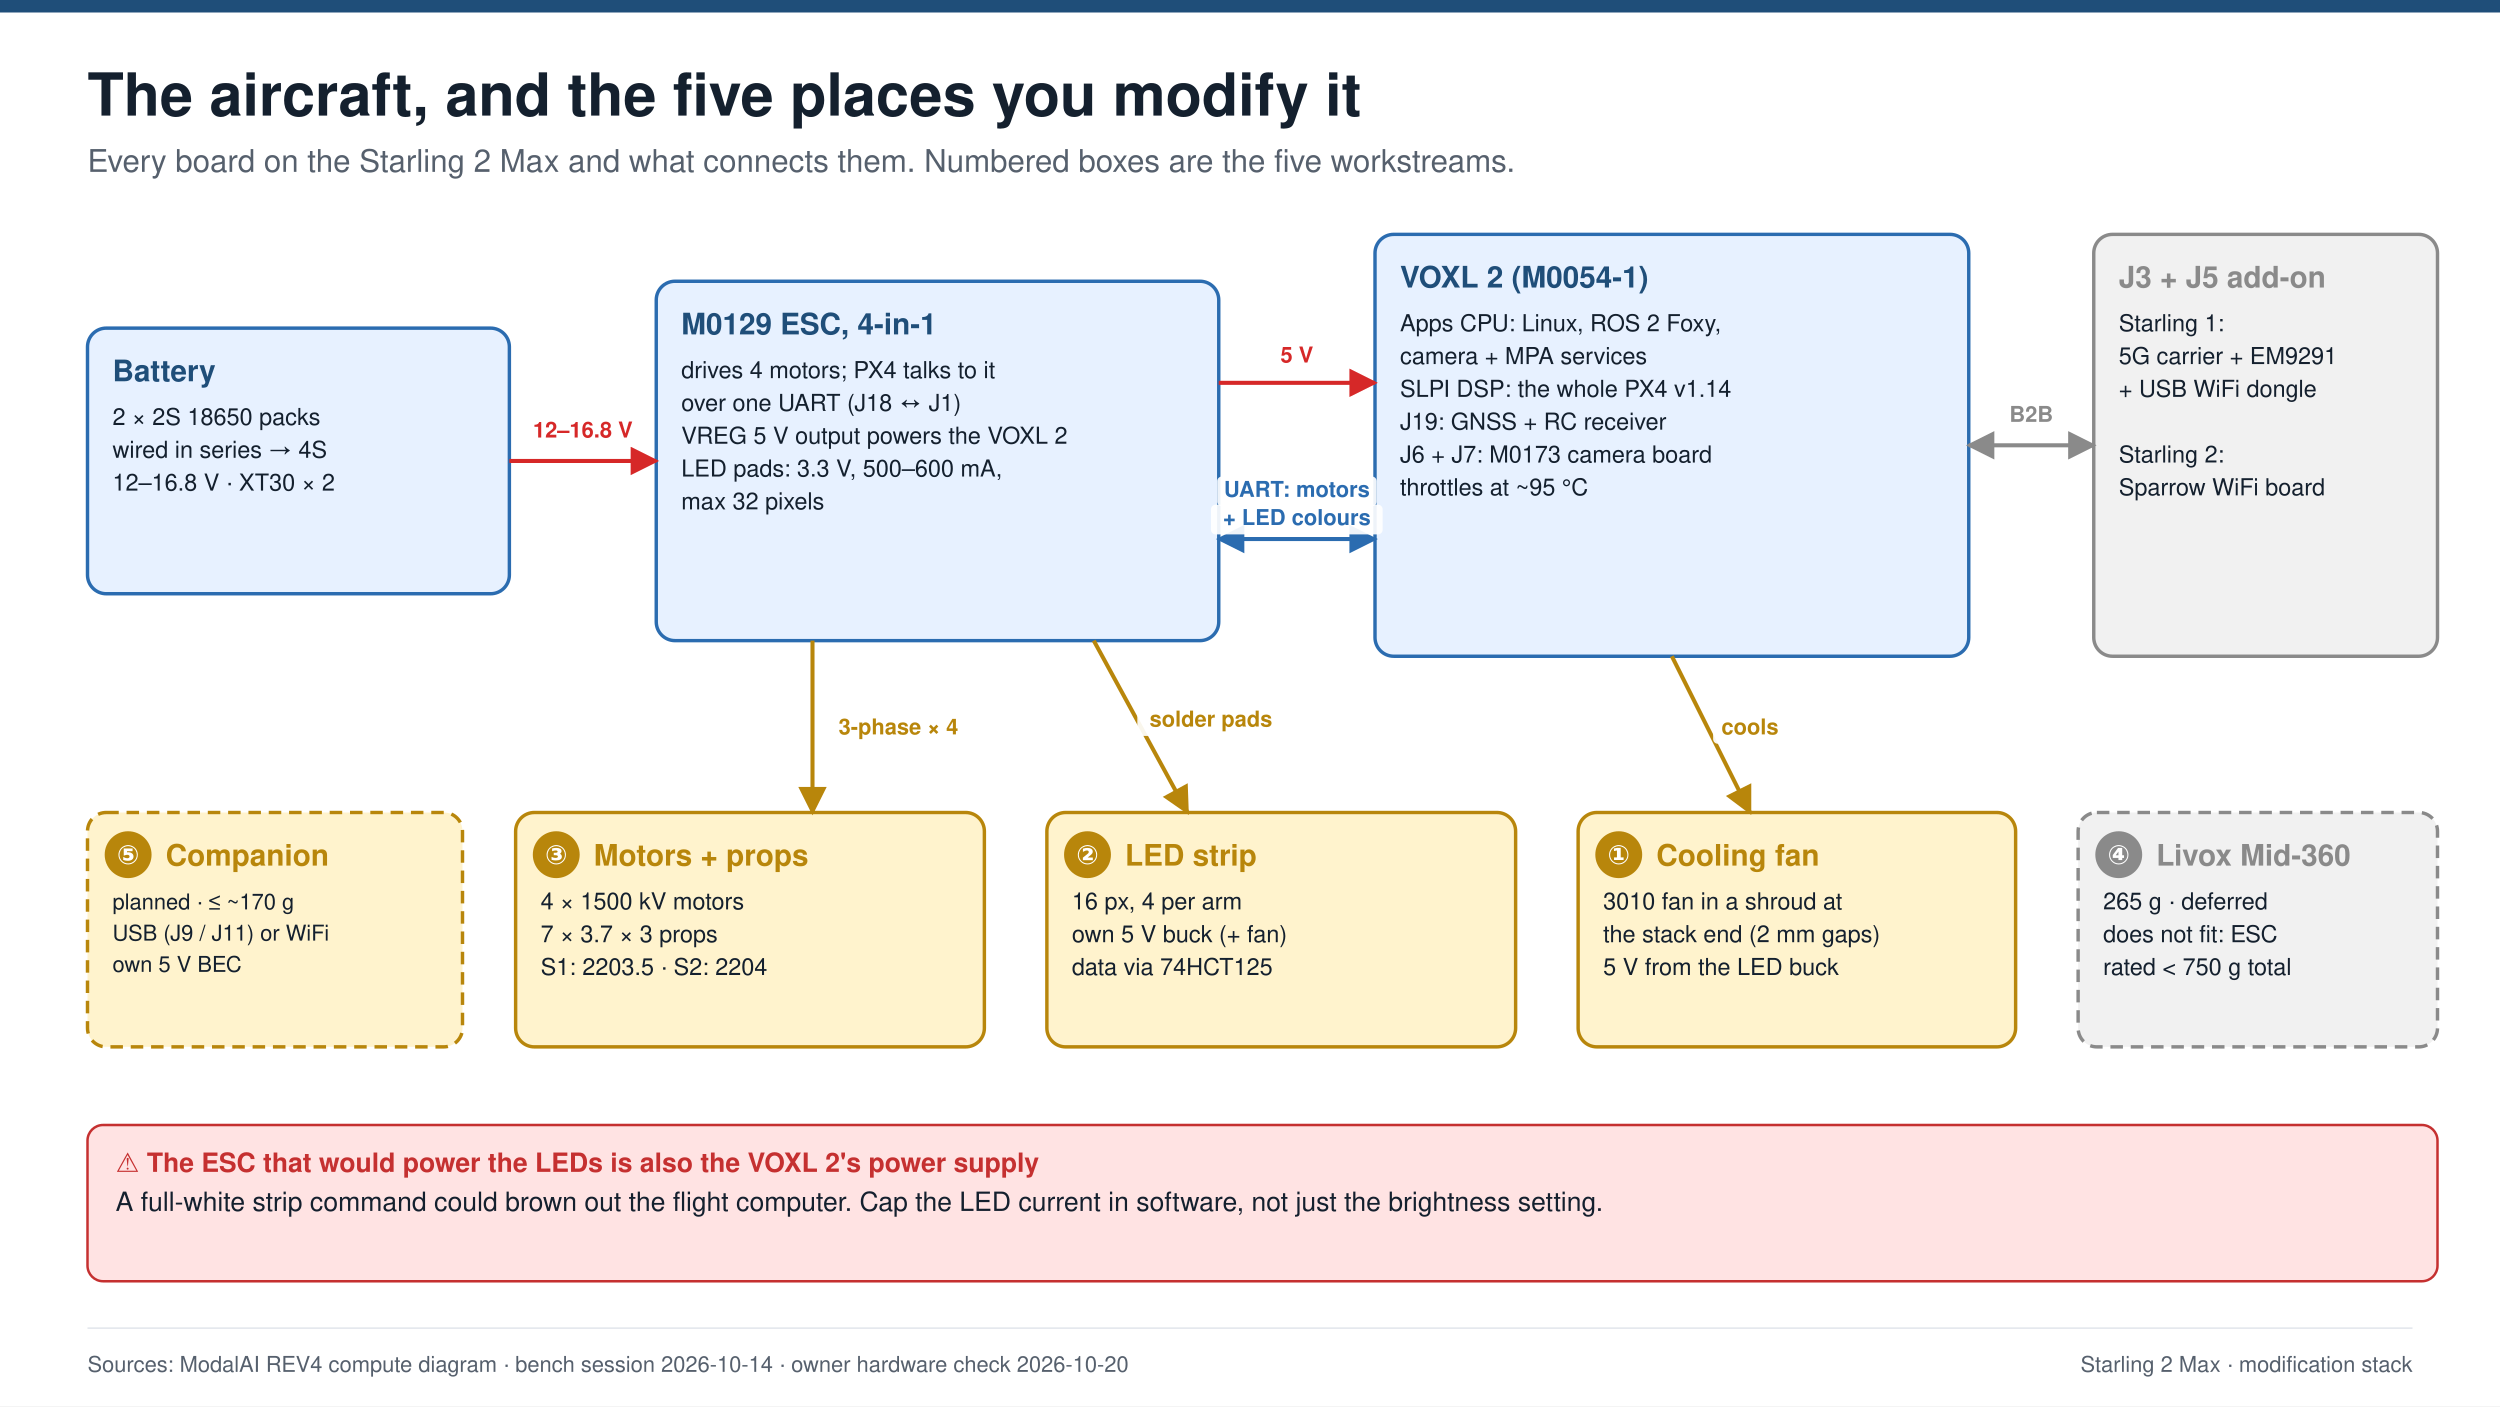
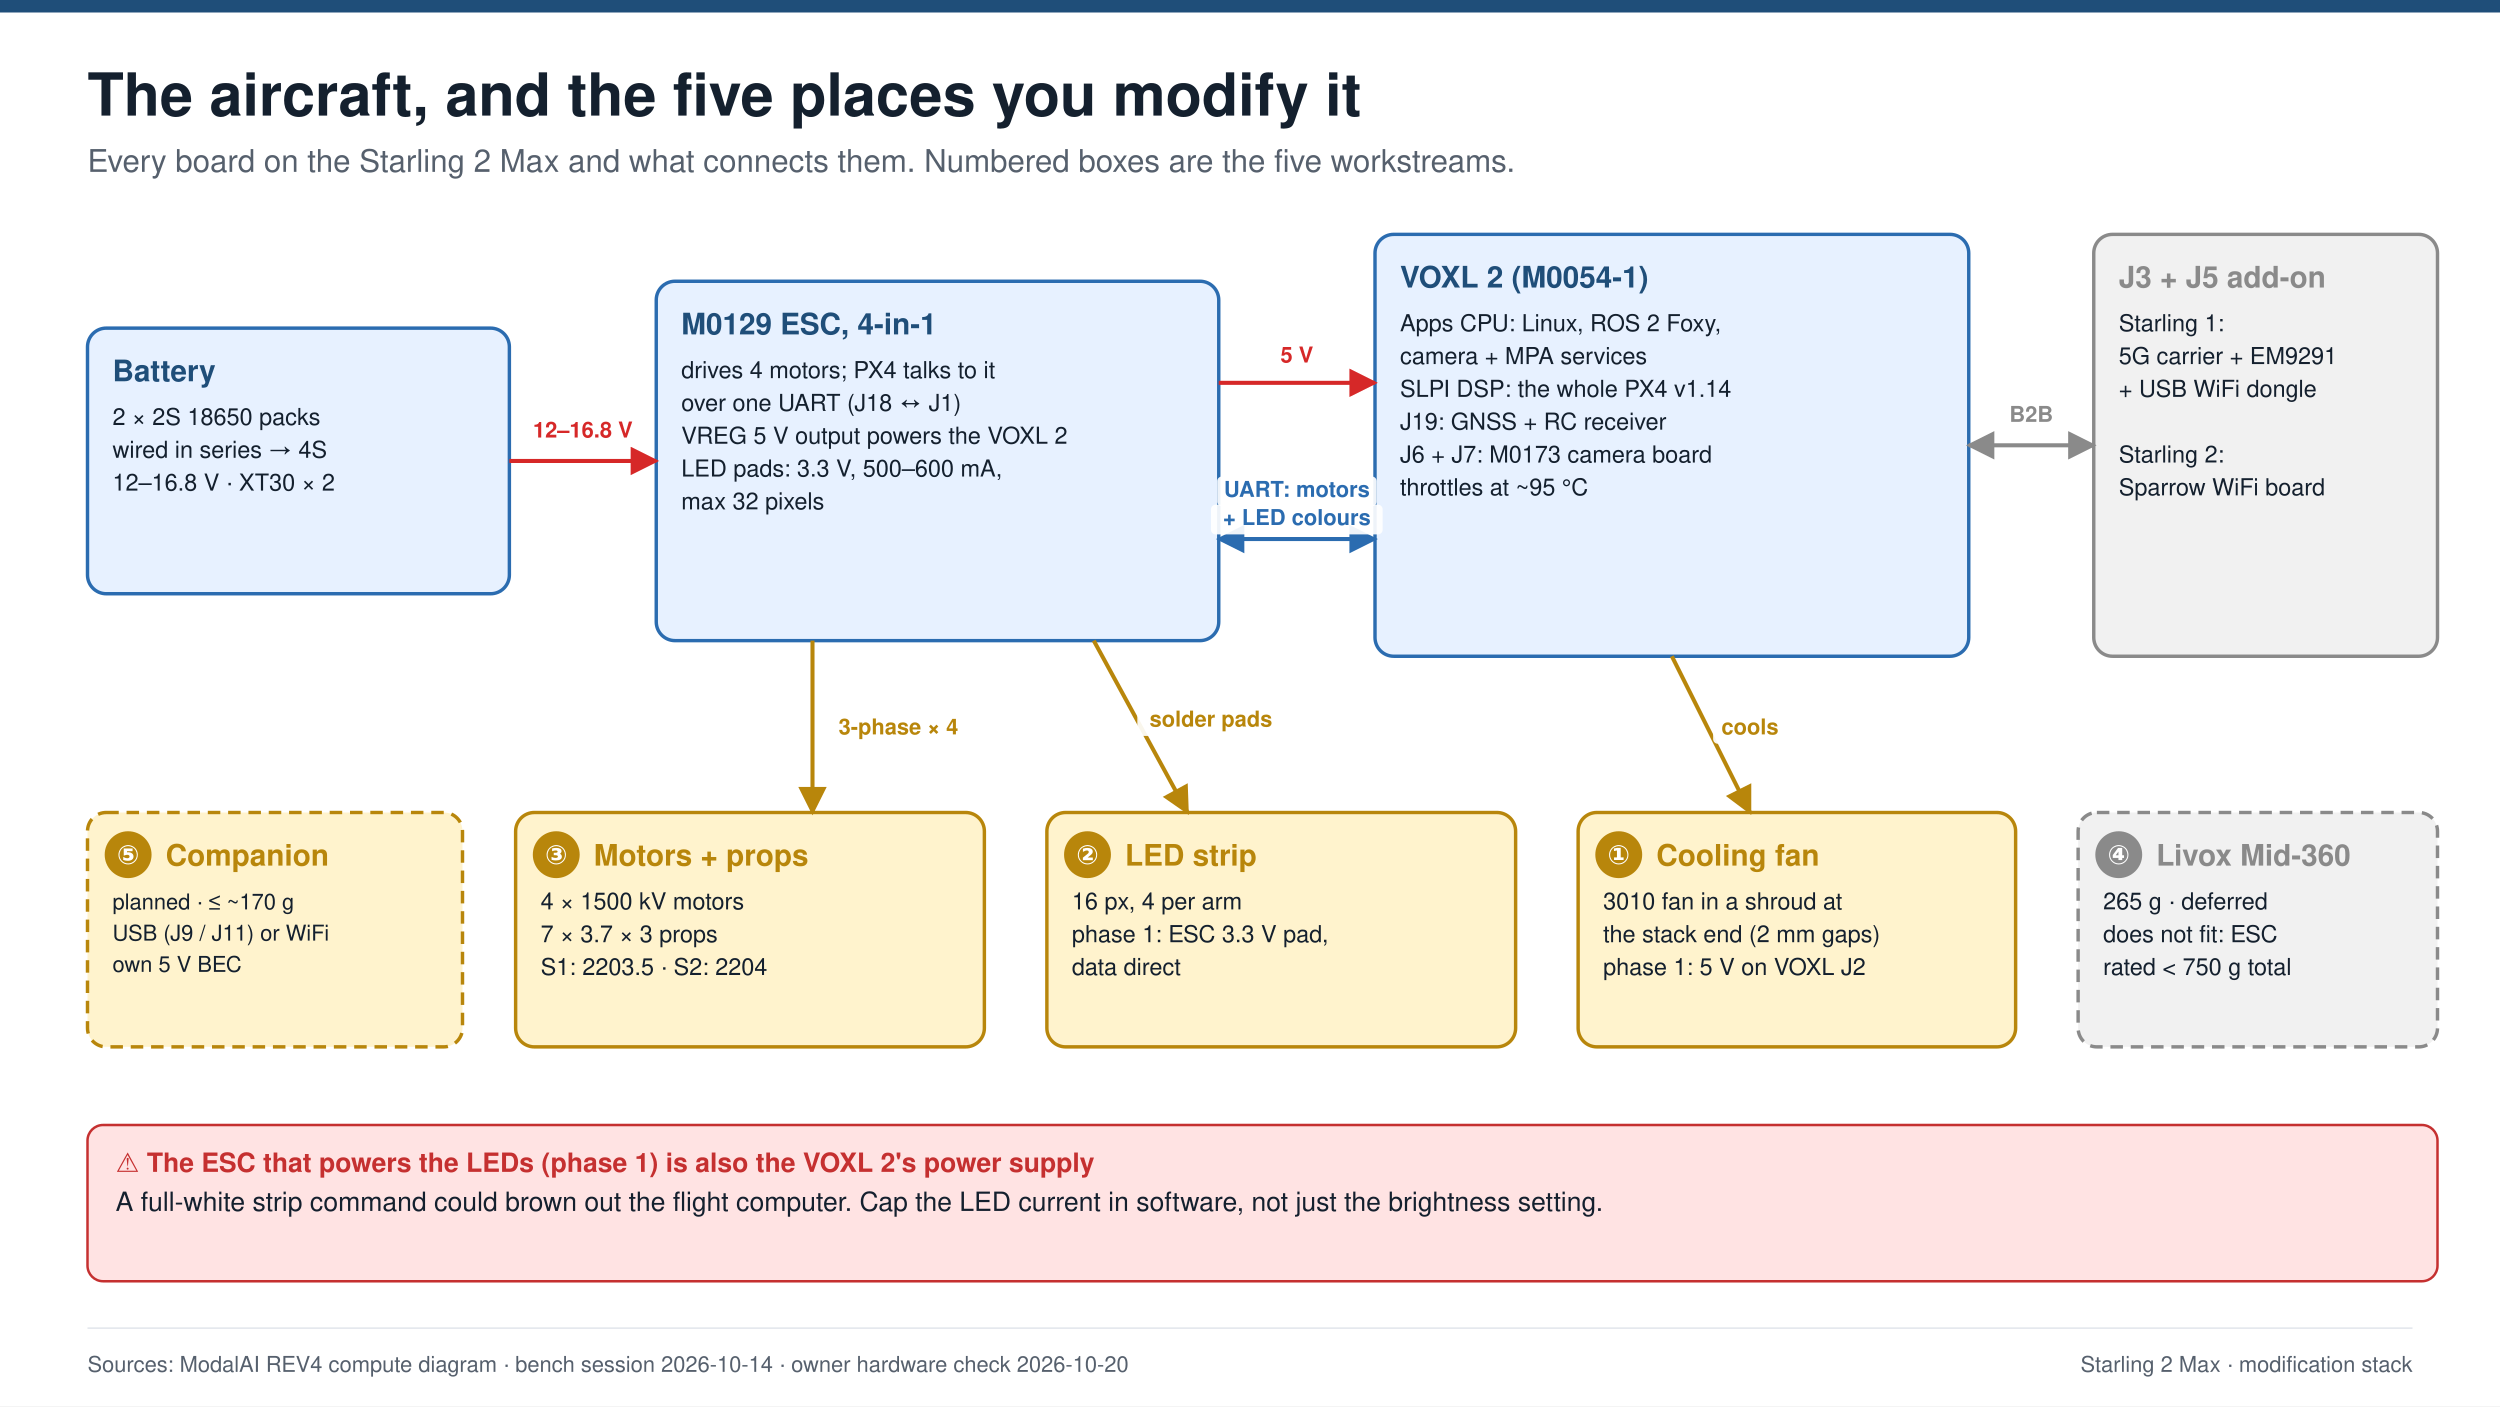
<svg xmlns="http://www.w3.org/2000/svg" viewBox="0 0 1600 900" width="1600" height="900">
  <defs>
    <marker id="a-pwr" viewBox="0 0 10 10" refX="9" refY="5" markerWidth="7" markerHeight="7" orient="auto-start-reverse">
      <path d="M0,0 L10,5 L0,10 z" fill="#d62828" />
    </marker>
    <marker id="a-data" viewBox="0 0 10 10" refX="9" refY="5" markerWidth="7" markerHeight="7" orient="auto-start-reverse">
      <path d="M0,0 L10,5 L0,10 z" fill="#2b6cb0" />
    </marker>
    <marker id="a-b2b" viewBox="0 0 10 10" refX="9" refY="5" markerWidth="7" markerHeight="7" orient="auto-start-reverse">
      <path d="M0,0 L10,5 L0,10 z" fill="#8a8a8a" />
    </marker>
    <marker id="a-mod" viewBox="0 0 10 10" refX="9" refY="5" markerWidth="7" markerHeight="7" orient="auto-start-reverse">
      <path d="M0,0 L10,5 L0,10 z" fill="#b8860b" />
    </marker>
    <marker id="a-warn" viewBox="0 0 10 10" refX="9" refY="5" markerWidth="7" markerHeight="7" orient="auto-start-reverse">
      <path d="M0,0 L10,5 L0,10 z" fill="#c53030" />
    </marker>
    <marker id="a-ok" viewBox="0 0 10 10" refX="9" refY="5" markerWidth="7" markerHeight="7" orient="auto-start-reverse">
      <path d="M0,0 L10,5 L0,10 z" fill="#22863a" />
    </marker>
    <marker id="a-ink" viewBox="0 0 10 10" refX="9" refY="5" markerWidth="7" markerHeight="7" orient="auto-start-reverse">
      <path d="M0,0 L10,5 L0,10 z" fill="#3d4752" />
    </marker>
  </defs>
  <rect width="1600" height="900" fill="#ffffff" />
  <rect width="1600" height="8" fill="#1f4e79" />
  <text x="56.0" y="74.0" font-size="38" text-anchor="start" font-weight="bold" fill="#14202e" font-family="Helvetica, Arial, sans-serif">The aircraft, and the five places you modify it</text>
  <text x="56.0" y="110.0" font-size="20" text-anchor="start" font-weight="normal" fill="#56606d" font-family="Helvetica, Arial, sans-serif">Every board on the Starling 2 Max and what connects them. Numbered boxes are the five workstreams.</text>
  <line x1="56" y1="850" x2="1544" y2="850" stroke="#e2e6ec" />
  <text x="56.0" y="878.0" font-size="14" text-anchor="start" font-weight="normal" fill="#56606d" font-family="Helvetica, Arial, sans-serif">Sources: ModalAI REV4 compute diagram · bench session 2026-10-14 · owner hardware check 2026-10-20</text>
  <text x="1544.0" y="878.0" font-size="14" text-anchor="end" font-weight="normal" fill="#56606d" font-family="Helvetica, Arial, sans-serif">Starling 2 Max · modification stack</text>
  <rect x="56" y="210" width="270" height="170" rx="12" fill="#e7f1ff" stroke="#2b6cb0" stroke-width="2.2" />
  <text x="72.0" y="244.0" font-size="19" text-anchor="start" font-weight="bold" fill="#1f4e79" font-family="Helvetica, Arial, sans-serif">Battery</text>
  <text x="72.0" y="272.0" font-size="15" text-anchor="start" font-weight="normal" fill="#14202e" font-family="Helvetica, Arial, sans-serif">2 × 2S 18650 packs</text>
  <text x="72.0" y="293.0" font-size="15" text-anchor="start" font-weight="normal" fill="#14202e" font-family="Helvetica, Arial, sans-serif">wired in series → 4S</text>
  <text x="72.0" y="314.0" font-size="15" text-anchor="start" font-weight="normal" fill="#14202e" font-family="Helvetica, Arial, sans-serif">12–16.8 V · XT30 × 2</text>
  <rect x="420" y="180" width="360" height="230" rx="12" fill="#e7f1ff" stroke="#2b6cb0" stroke-width="2.2" />
  <text x="436.0" y="214.0" font-size="19" text-anchor="start" font-weight="bold" fill="#1f4e79" font-family="Helvetica, Arial, sans-serif">M0129 ESC, 4-in-1</text>
  <text x="436.0" y="242.0" font-size="15" text-anchor="start" font-weight="normal" fill="#14202e" font-family="Helvetica, Arial, sans-serif">drives 4 motors; PX4 talks to it</text>
  <text x="436.0" y="263.0" font-size="15" text-anchor="start" font-weight="normal" fill="#14202e" font-family="Helvetica, Arial, sans-serif">over one UART (J18 ↔ J1)</text>
  <text x="436.0" y="284.0" font-size="15" text-anchor="start" font-weight="normal" fill="#14202e" font-family="Helvetica, Arial, sans-serif">VREG 5 V output powers the VOXL 2</text>
  <text x="436.0" y="305.0" font-size="15" text-anchor="start" font-weight="normal" fill="#14202e" font-family="Helvetica, Arial, sans-serif">LED pads: 3.3 V, 500–600 mA,</text>
  <text x="436.0" y="326.0" font-size="15" text-anchor="start" font-weight="normal" fill="#14202e" font-family="Helvetica, Arial, sans-serif">max 32 pixels</text>
  <rect x="880" y="150" width="380" height="270" rx="12" fill="#e7f1ff" stroke="#2b6cb0" stroke-width="2.2" />
  <text x="896.0" y="184.0" font-size="19" text-anchor="start" font-weight="bold" fill="#1f4e79" font-family="Helvetica, Arial, sans-serif">VOXL 2 (M0054-1)</text>
  <text x="896.0" y="212.0" font-size="15" text-anchor="start" font-weight="normal" fill="#14202e" font-family="Helvetica, Arial, sans-serif">Apps CPU: Linux, ROS 2 Foxy,</text>
  <text x="896.0" y="233.0" font-size="15" text-anchor="start" font-weight="normal" fill="#14202e" font-family="Helvetica, Arial, sans-serif">camera + MPA services</text>
  <text x="896.0" y="254.0" font-size="15" text-anchor="start" font-weight="normal" fill="#14202e" font-family="Helvetica, Arial, sans-serif">SLPI DSP: the whole PX4 v1.14</text>
  <text x="896.0" y="275.0" font-size="15" text-anchor="start" font-weight="normal" fill="#14202e" font-family="Helvetica, Arial, sans-serif">J19: GNSS + RC receiver</text>
  <text x="896.0" y="296.0" font-size="15" text-anchor="start" font-weight="normal" fill="#14202e" font-family="Helvetica, Arial, sans-serif">J6 + J7: M0173 camera board</text>
  <text x="896.0" y="317.0" font-size="15" text-anchor="start" font-weight="normal" fill="#14202e" font-family="Helvetica, Arial, sans-serif">throttles at ~95 °C</text>
  <rect x="1340" y="150" width="220" height="270" rx="12" fill="#f1f1f1" stroke="#8a8a8a" stroke-width="2.2" />
  <text x="1356.0" y="184.0" font-size="19" text-anchor="start" font-weight="bold" fill="#8a8a8a" font-family="Helvetica, Arial, sans-serif">J3 + J5 add-on</text>
  <text x="1356.0" y="212.0" font-size="15" text-anchor="start" font-weight="normal" fill="#14202e" font-family="Helvetica, Arial, sans-serif">Starling 1:</text>
  <text x="1356.0" y="233.0" font-size="15" text-anchor="start" font-weight="normal" fill="#14202e" font-family="Helvetica, Arial, sans-serif">5G carrier + EM9291</text>
  <text x="1356.0" y="254.0" font-size="15" text-anchor="start" font-weight="normal" fill="#14202e" font-family="Helvetica, Arial, sans-serif">+ USB WiFi dongle</text>
  <text x="1356.0" y="275.0" font-size="15" text-anchor="start" font-weight="normal" fill="#14202e" font-family="Helvetica, Arial, sans-serif" />
  <text x="1356.0" y="296.0" font-size="15" text-anchor="start" font-weight="normal" fill="#14202e" font-family="Helvetica, Arial, sans-serif">Starling 2:</text>
  <text x="1356.0" y="317.0" font-size="15" text-anchor="start" font-weight="normal" fill="#14202e" font-family="Helvetica, Arial, sans-serif">Sparrow WiFi board</text>
  <path d="M326.0,295.0 L420.0,295.0" fill="none" stroke="#d62828" stroke-width="2.6" stroke-linejoin="round" marker-end="url(#a-pwr)" />
  <rect x="333.7" y="267.0" width="78.6" height="19" rx="3" fill="#ffffff" opacity="0.92" />
  <text x="373.0" y="280.0" font-size="14" text-anchor="middle" font-weight="bold" fill="#d62828" font-family="Helvetica, Arial, sans-serif">12–16.8 V</text>
  <path d="M780.0,245.0 L880.0,245.0" fill="none" stroke="#d62828" stroke-width="2.6" stroke-linejoin="round" marker-end="url(#a-pwr)" />
  <rect x="814.2" y="219.0" width="31.5" height="19" rx="3" fill="#ffffff" opacity="0.92" />
  <text x="830.0" y="232.0" font-size="14" text-anchor="middle" font-weight="bold" fill="#d62828" font-family="Helvetica, Arial, sans-serif">5 V</text>
  <path d="M780.0,345.0 L880.0,345.0" fill="none" stroke="#2b6cb0" stroke-width="2.6" stroke-linejoin="round" marker-end="url(#a-data)" marker-start="url(#a-data)" />
  <rect x="779.0" y="305.0" width="102.1" height="19" rx="3" fill="#ffffff" opacity="0.92" />
  <text x="830.0" y="318.0" font-size="14" text-anchor="middle" font-weight="bold" fill="#2b6cb0" font-family="Helvetica, Arial, sans-serif">UART: motors</text>
  <rect x="775.0" y="323.0" width="109.9" height="19" rx="3" fill="#ffffff" opacity="0.92" />
  <text x="830.0" y="336.0" font-size="14" text-anchor="middle" font-weight="bold" fill="#2b6cb0" font-family="Helvetica, Arial, sans-serif">+ LED colours</text>
  <path d="M1260.0,285.0 L1340.0,285.0" fill="none" stroke="#8a8a8a" stroke-width="2.6" stroke-linejoin="round" marker-end="url(#a-b2b)" marker-start="url(#a-b2b)" />
  <rect x="1284.2" y="257.0" width="31.5" height="19" rx="3" fill="#ffffff" opacity="0.92" />
  <text x="1300.0" y="270.0" font-size="14" text-anchor="middle" font-weight="bold" fill="#8a8a8a" font-family="Helvetica, Arial, sans-serif">B2B</text>
  <rect x="56" y="520" width="240" height="150" rx="12" fill="#fff3cd" stroke="#b8860b" stroke-width="2.2" stroke-dasharray="8 5" />
  <circle cx="82" cy="547" r="15" fill="#b8860b" />
  <text x="82.0" y="553.0" font-size="17" text-anchor="middle" font-weight="bold" fill="#fff" font-family="Helvetica, Arial, sans-serif">⑤</text>
  <text x="106.0" y="554.0" font-size="19" text-anchor="start" font-weight="bold" fill="#b8860b" font-family="Helvetica, Arial, sans-serif">Companion</text>
  <text x="72.0" y="582.0" font-size="14" text-anchor="start" font-weight="normal" fill="#14202e" font-family="Helvetica, Arial, sans-serif">planned · ≤ ~170 g</text>
  <text x="72.0" y="602.0" font-size="14" text-anchor="start" font-weight="normal" fill="#14202e" font-family="Helvetica, Arial, sans-serif">USB (J9 / J11) or WiFi</text>
  <text x="72.0" y="622.0" font-size="14" text-anchor="start" font-weight="normal" fill="#14202e" font-family="Helvetica, Arial, sans-serif">own 5 V BEC</text>
  <rect x="330" y="520" width="300" height="150" rx="12" fill="#fff3cd" stroke="#b8860b" stroke-width="2.2" />
  <circle cx="356" cy="547" r="15" fill="#b8860b" />
  <text x="356.0" y="553.0" font-size="17" text-anchor="middle" font-weight="bold" fill="#fff" font-family="Helvetica, Arial, sans-serif">③</text>
  <text x="380.0" y="554.0" font-size="19" text-anchor="start" font-weight="bold" fill="#b8860b" font-family="Helvetica, Arial, sans-serif">Motors + props</text>
  <text x="346.0" y="582.0" font-size="15" text-anchor="start" font-weight="normal" fill="#14202e" font-family="Helvetica, Arial, sans-serif">4 × 1500 kV motors</text>
  <text x="346.0" y="603.0" font-size="15" text-anchor="start" font-weight="normal" fill="#14202e" font-family="Helvetica, Arial, sans-serif">7 × 3.7 × 3 props</text>
  <text x="346.0" y="624.0" font-size="15" text-anchor="start" font-weight="normal" fill="#14202e" font-family="Helvetica, Arial, sans-serif">S1: 2203.5 · S2: 2204</text>
  <rect x="670" y="520" width="300" height="150" rx="12" fill="#fff3cd" stroke="#b8860b" stroke-width="2.2" />
  <circle cx="696" cy="547" r="15" fill="#b8860b" />
  <text x="696.0" y="553.0" font-size="17" text-anchor="middle" font-weight="bold" fill="#fff" font-family="Helvetica, Arial, sans-serif">②</text>
  <text x="720.0" y="554.0" font-size="19" text-anchor="start" font-weight="bold" fill="#b8860b" font-family="Helvetica, Arial, sans-serif">LED strip</text>
  <text x="686.0" y="582.0" font-size="15" text-anchor="start" font-weight="normal" fill="#14202e" font-family="Helvetica, Arial, sans-serif">16 px, 4 per arm</text>
-   <text x="686.0" y="603.0" font-size="15" text-anchor="start" font-weight="normal" fill="#14202e" font-family="Helvetica, Arial, sans-serif">own 5 V buck (+ fan)</text>
-   <text x="686.0" y="624.0" font-size="15" text-anchor="start" font-weight="normal" fill="#14202e" font-family="Helvetica, Arial, sans-serif">data via 74HCT125</text>
+   <text x="686.0" y="603.0" font-size="15" text-anchor="start" font-weight="normal" fill="#14202e" font-family="Helvetica, Arial, sans-serif">phase 1: ESC 3.3 V pad,</text>
+   <text x="686.0" y="624.0" font-size="15" text-anchor="start" font-weight="normal" fill="#14202e" font-family="Helvetica, Arial, sans-serif">data direct</text>
  <rect x="1010" y="520" width="280" height="150" rx="12" fill="#fff3cd" stroke="#b8860b" stroke-width="2.2" />
  <circle cx="1036" cy="547" r="15" fill="#b8860b" />
  <text x="1036.0" y="553.0" font-size="17" text-anchor="middle" font-weight="bold" fill="#fff" font-family="Helvetica, Arial, sans-serif">①</text>
  <text x="1060.0" y="554.0" font-size="19" text-anchor="start" font-weight="bold" fill="#b8860b" font-family="Helvetica, Arial, sans-serif">Cooling fan</text>
  <text x="1026.0" y="582.0" font-size="15" text-anchor="start" font-weight="normal" fill="#14202e" font-family="Helvetica, Arial, sans-serif">3010 fan in a shroud at</text>
  <text x="1026.0" y="603.0" font-size="15" text-anchor="start" font-weight="normal" fill="#14202e" font-family="Helvetica, Arial, sans-serif">the stack end (2 mm gaps)</text>
-   <text x="1026.0" y="624.0" font-size="15" text-anchor="start" font-weight="normal" fill="#14202e" font-family="Helvetica, Arial, sans-serif">5 V from the LED buck</text>
+   <text x="1026.0" y="624.0" font-size="15" text-anchor="start" font-weight="normal" fill="#14202e" font-family="Helvetica, Arial, sans-serif">phase 1: 5 V on VOXL J2</text>
  <rect x="1330" y="520" width="230" height="150" rx="12" fill="#f1f1f1" stroke="#8a8a8a" stroke-width="2.2" stroke-dasharray="8 5" />
  <circle cx="1356" cy="547" r="15" fill="#8a8a8a" />
  <text x="1356.0" y="553.0" font-size="17" text-anchor="middle" font-weight="bold" fill="#fff" font-family="Helvetica, Arial, sans-serif">④</text>
  <text x="1380.0" y="554.0" font-size="19" text-anchor="start" font-weight="bold" fill="#8a8a8a" font-family="Helvetica, Arial, sans-serif">Livox Mid-360</text>
  <text x="1346.0" y="582.0" font-size="15" text-anchor="start" font-weight="normal" fill="#14202e" font-family="Helvetica, Arial, sans-serif">265 g · deferred</text>
  <text x="1346.0" y="603.0" font-size="15" text-anchor="start" font-weight="normal" fill="#14202e" font-family="Helvetica, Arial, sans-serif">does not fit: ESC</text>
  <text x="1346.0" y="624.0" font-size="15" text-anchor="start" font-weight="normal" fill="#14202e" font-family="Helvetica, Arial, sans-serif">rated &lt; 750 g total</text>
  <path d="M520.0,410.0 L520.0,520.0" fill="none" stroke="#b8860b" stroke-width="2.6" stroke-linejoin="round" marker-end="url(#a-mod)" />
  <rect x="527.9" y="457.0" width="94.2" height="19" rx="3" fill="#ffffff" opacity="0.92" />
  <text x="575.0" y="470.0" font-size="14" text-anchor="middle" font-weight="bold" fill="#b8860b" font-family="Helvetica, Arial, sans-serif">3-phase × 4</text>
  <path d="M700.0,410.0 L760.0,520.0" fill="none" stroke="#b8860b" stroke-width="2.6" stroke-linejoin="round" marker-end="url(#a-mod)" />
  <rect x="727.9" y="452.0" width="94.2" height="19" rx="3" fill="#ffffff" opacity="0.92" />
  <text x="775.0" y="465.0" font-size="14" text-anchor="middle" font-weight="bold" fill="#b8860b" font-family="Helvetica, Arial, sans-serif">solder pads</text>
  <path d="M1070.0,420.0 L1120.0,520.0" fill="none" stroke="#b8860b" stroke-width="2.6" stroke-linejoin="round" marker-end="url(#a-mod)" />
  <rect x="1096.4" y="457.0" width="47.2" height="19" rx="3" fill="#ffffff" opacity="0.92" />
  <text x="1120.0" y="470.0" font-size="14" text-anchor="middle" font-weight="bold" fill="#b8860b" font-family="Helvetica, Arial, sans-serif">cools</text>
  <rect x="56" y="720" width="1504" height="100" rx="10" fill="#ffe3e3" stroke="#c53030" stroke-width="1.6" />
-   <text x="74.0" y="750.0" font-size="17" text-anchor="start" font-weight="bold" fill="#c53030" font-family="Helvetica, Arial, sans-serif">⚠  The ESC that would power the LEDs is also the VOXL 2's power supply</text>
+   <text x="74.0" y="750.0" font-size="17" text-anchor="start" font-weight="bold" fill="#c53030" font-family="Helvetica, Arial, sans-serif">⚠  The ESC that powers the LEDs (phase 1) is also the VOXL 2's power supply</text>
  <text x="74.0" y="775.0" font-size="17" text-anchor="start" font-weight="normal" fill="#14202e" font-family="Helvetica, Arial, sans-serif">A full-white strip command could brown out the flight computer. Cap the LED current in software, not just the brightness setting.</text>
</svg>
